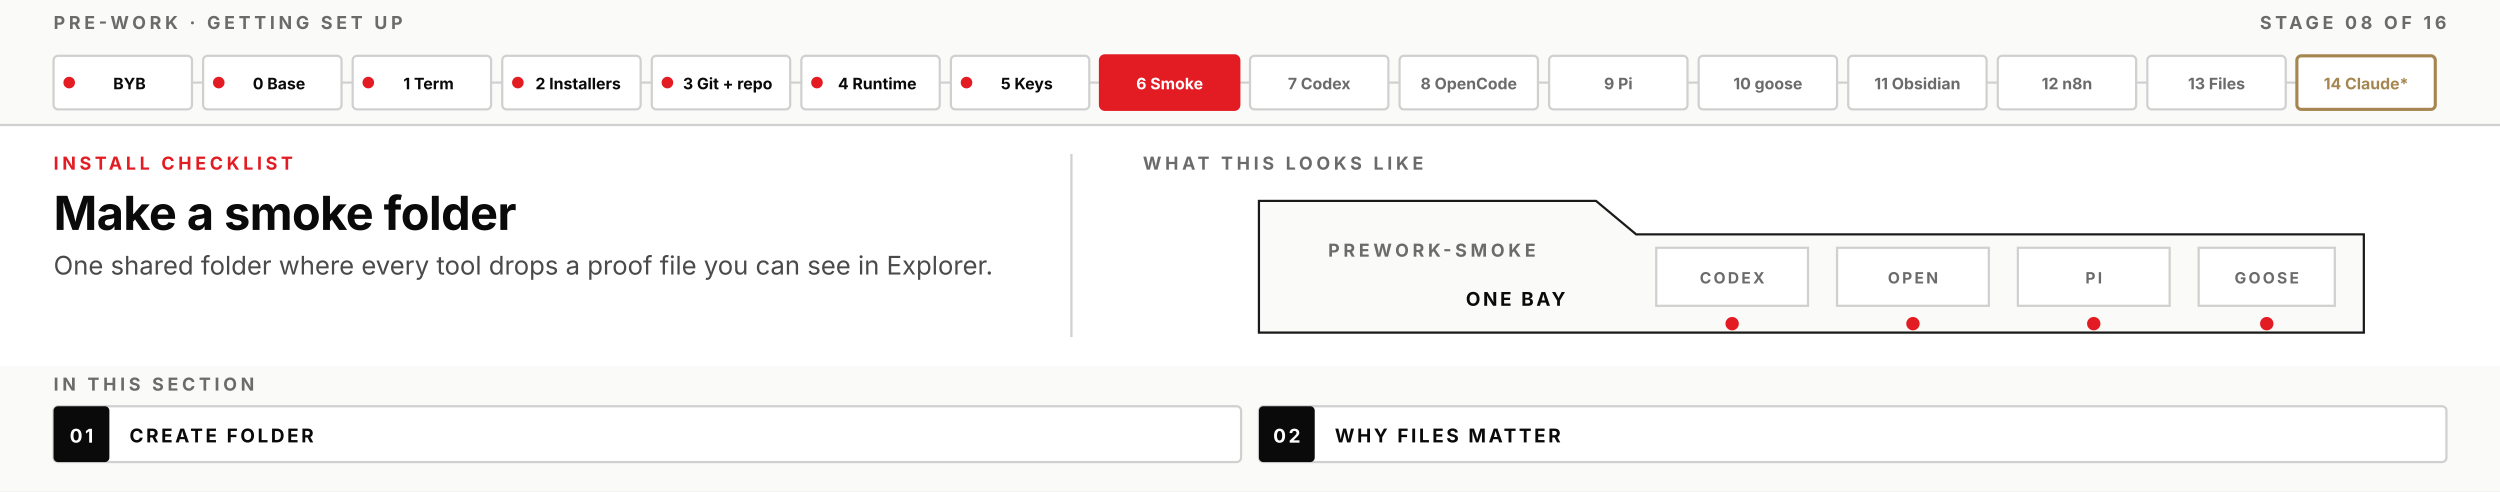
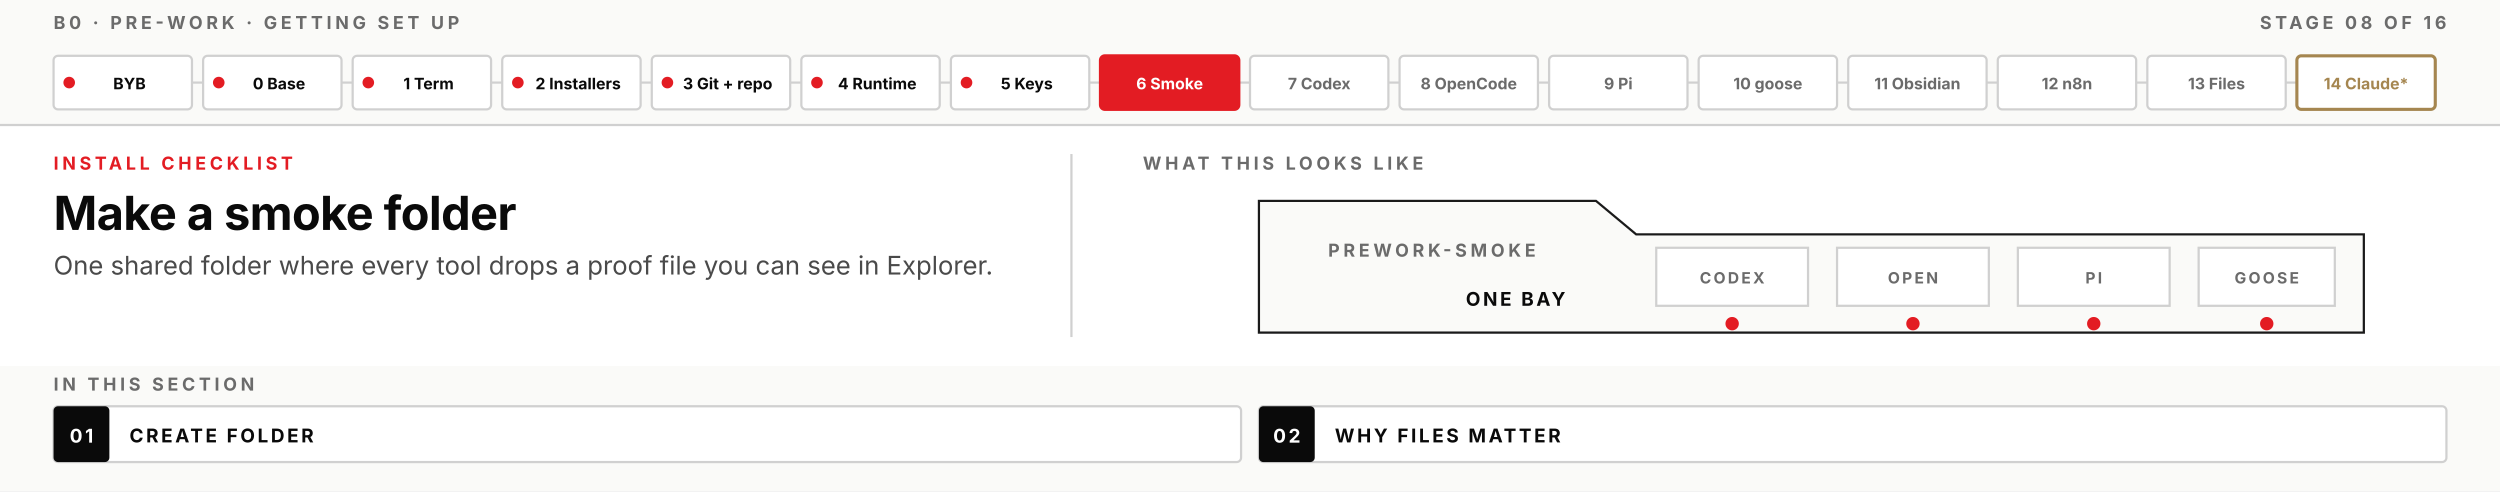
<svg xmlns="http://www.w3.org/2000/svg" viewBox="0 0 1120 220" role="img" aria-labelledby="title-install-pre-work-6-your-smoke-folder">
  <defs>
    <marker id="arrow" viewBox="0 0 8 8" refX="7" refY="4" markerWidth="6" markerHeight="6" orient="auto-start-reverse">
      <path d="M0 0 8 4 0 8Z" fill="#0A0A0A" />
    </marker>
    <marker id="arrow-red" viewBox="0 0 8 8" refX="7" refY="4" markerWidth="6" markerHeight="6" orient="auto-start-reverse">
      <path d="M0 0 8 4 0 8Z" fill="#E31C23" />
    </marker>
    <style>
      text { font-family: system-ui, "Inter", "Helvetica Neue", Arial, sans-serif; fill: #0A0A0A; }
      .micro { font-size: 8px; font-weight: 650; letter-spacing: 1.65px; }
      .tiny { font-size: 7px; font-weight: 650; letter-spacing: 1px; }
      .railtext { font-size: 7.1px; font-weight: 650; }
      .title { font-size: 21px; font-weight: 680; letter-spacing: -0.25px; }
      .purpose { font-size: 11.5px; font-weight: 430; fill: #4A4A4A; }
      .caption { font-size: 8.5px; font-weight: 650; letter-spacing: 1.15px; }
      .body { font-size: 9.5px; font-weight: 520; }
      .muted { fill: #6B6B6B; }
      .white { fill: #FFFFFF; }
      .red { fill: #E31C23; }
      .gold { fill: #A58650; }
      .line { fill: none; stroke: #0A0A0A; stroke-width: 1.35; vector-effect: non-scaling-stroke; }
      .hair { fill: none; stroke: #D0D0D0; stroke-width: 1; vector-effect: non-scaling-stroke; }
      .redline { fill: none; stroke: #E31C23; stroke-width: 1.4; vector-effect: non-scaling-stroke; }
      .goldline { fill: none; stroke: #A58650; stroke-width: 1.35; vector-effect: non-scaling-stroke; }
      .dash { stroke-dasharray: 5 4; }
    </style>
  </defs>
  <rect width="1120" height="220" fill="#FFFFFF" />
  <rect x="0" y="0" width="1120" height="56" fill="#FAFAF8" />
-   <text x="24" y="13" class="micro muted">PRE-WORK · GETTING SET UP</text>
+   <text x="24" y="13" class="micro muted">B0 · PRE-WORK · GETTING SET UP</text>
  <text x="1096" y="13" class="micro muted" text-anchor="end">STAGE 08 OF 16</text>
  <path d="M55 37H1060" class="hair" />
  <rect x="24" y="25" width="62" height="24" rx="2" fill="#FFFFFF" stroke="#D0D0D0" stroke-width="1" />
  <circle cx="31" cy="37" r="2.6" fill="#E31C23" />
  <text x="58" y="40" class="railtext" text-anchor="middle">BYB</text>
  <rect x="91" y="25" width="62" height="24" rx="2" fill="#FFFFFF" stroke="#D0D0D0" stroke-width="1" />
  <circle cx="98" cy="37" r="2.6" fill="#E31C23" />
  <text x="125" y="40" class="railtext" text-anchor="middle">0 Base</text>
  <rect x="158" y="25" width="62" height="24" rx="2" fill="#FFFFFF" stroke="#D0D0D0" stroke-width="1" />
  <circle cx="165" cy="37" r="2.6" fill="#E31C23" />
  <text x="192" y="40" class="railtext" text-anchor="middle">1 Term</text>
  <rect x="225" y="25" width="62" height="24" rx="2" fill="#FFFFFF" stroke="#D0D0D0" stroke-width="1" />
  <circle cx="232" cy="37" r="2.6" fill="#E31C23" />
  <text x="259" y="40" class="railtext" text-anchor="middle">2 Installers</text>
  <rect x="292" y="25" width="62" height="24" rx="2" fill="#FFFFFF" stroke="#D0D0D0" stroke-width="1" />
  <circle cx="299" cy="37" r="2.6" fill="#E31C23" />
  <text x="326" y="40" class="railtext" text-anchor="middle">3 Git + repo</text>
  <rect x="359" y="25" width="62" height="24" rx="2" fill="#FFFFFF" stroke="#D0D0D0" stroke-width="1" />
  <circle cx="366" cy="37" r="2.6" fill="#E31C23" />
  <text x="393" y="40" class="railtext" text-anchor="middle">4 Runtime</text>
  <rect x="426" y="25" width="62" height="24" rx="2" fill="#FFFFFF" stroke="#D0D0D0" stroke-width="1" />
  <circle cx="433" cy="37" r="2.6" fill="#E31C23" />
  <text x="460" y="40" class="railtext" text-anchor="middle">5 Keys</text>
  <rect x="493" y="25" width="62" height="24" rx="2" fill="#E31C23" stroke="#E31C23" stroke-width="1.4" />
  <text x="524" y="40" class="railtext white" text-anchor="middle">6 Smoke</text>
  <rect x="560" y="25" width="62" height="24" rx="2" fill="#FFFFFF" stroke="#D0D0D0" stroke-width="1" />
  <text x="591" y="40" class="railtext muted" text-anchor="middle">7 Codex</text>
  <rect x="627" y="25" width="62" height="24" rx="2" fill="#FFFFFF" stroke="#D0D0D0" stroke-width="1" />
  <text x="658" y="40" class="railtext muted" text-anchor="middle">8 OpenCode</text>
  <rect x="694" y="25" width="62" height="24" rx="2" fill="#FFFFFF" stroke="#D0D0D0" stroke-width="1" />
  <text x="725" y="40" class="railtext muted" text-anchor="middle">9 Pi</text>
  <rect x="761" y="25" width="62" height="24" rx="2" fill="#FFFFFF" stroke="#D0D0D0" stroke-width="1" />
  <text x="792" y="40" class="railtext muted" text-anchor="middle">10 goose</text>
  <rect x="828" y="25" width="62" height="24" rx="2" fill="#FFFFFF" stroke="#D0D0D0" stroke-width="1" />
  <text x="859" y="40" class="railtext muted" text-anchor="middle">11 Obsidian</text>
  <rect x="895" y="25" width="62" height="24" rx="2" fill="#FFFFFF" stroke="#D0D0D0" stroke-width="1" />
  <text x="926" y="40" class="railtext muted" text-anchor="middle">12 n8n</text>
  <rect x="962" y="25" width="62" height="24" rx="2" fill="#FFFFFF" stroke="#D0D0D0" stroke-width="1" />
  <text x="993" y="40" class="railtext muted" text-anchor="middle">13 Files</text>
  <rect x="1029" y="25" width="62" height="24" rx="2" fill="#FFFFFF" stroke="#A58650" stroke-width="1.4" />
  <text x="1060" y="40" class="railtext gold" text-anchor="middle">14 Claude*</text>
  <path d="M0 56H1120" class="hair" />
  <text x="24" y="76" class="micro red">INSTALL CHECKLIST</text>
  <text x="24" y="103" class="title">Make a smoke folder</text>
  <text x="24" y="123" class="purpose">One shared folder where every tool drops a proof file you can see in Explorer.</text>
  <path d="M480 69V151" class="hair" />
  <text x="512" y="76" class="micro muted">WHAT THIS LOOKS LIKE</text>
  <g aria-label="Shared smoke folder with four proof-file slots">
    <path d="M564 90H715L733 105H1059V149H564Z" fill="#FAFAF8" stroke="#1A1A1A" />
    <text x="595" y="115" class="micro muted">PREWORK-SMOKE</text>
    <rect x="742" y="111" width="68" height="26" fill="#FFFFFF" stroke="#D0D0D0" />
    <rect x="823" y="111" width="68" height="26" fill="#FFFFFF" stroke="#D0D0D0" />
    <rect x="904" y="111" width="68" height="26" fill="#FFFFFF" stroke="#D0D0D0" />
    <rect x="985" y="111" width="61" height="26" fill="#FFFFFF" stroke="#D0D0D0" />
    <text x="776" y="127" class="tiny muted" text-anchor="middle">CODEX</text>
    <text x="857" y="127" class="tiny muted" text-anchor="middle">OPEN</text>
    <text x="938" y="127" class="tiny muted" text-anchor="middle">PI</text>
    <text x="1015.5" y="127" class="tiny muted" text-anchor="middle">GOOSE</text>
    <circle cx="776" cy="145" r="3" fill="#E31C23" />
    <circle cx="857" cy="145" r="3" fill="#E31C23" />
    <circle cx="938" cy="145" r="3" fill="#E31C23" />
    <circle cx="1015.5" cy="145" r="3" fill="#E31C23" />
    <text x="679" y="137" class="caption" text-anchor="middle">ONE BAY</text>
  </g>
  <rect x="0" y="164" width="1120" height="56" fill="#FAFAF8" />
  <text x="24" y="175" class="micro muted">IN THIS SECTION</text>
  <rect x="24.00" y="182" width="532.00" height="25" rx="2" fill="#FFFFFF" stroke="#D0D0D0" />
  <rect x="24.00" y="182" width="25" height="25" rx="2" fill="#0A0A0A" />
  <text x="36.50" y="198.3" class="caption white" text-anchor="middle">01</text>
  <text x="58.00" y="198.2" class="caption">CREATE FOLDER</text>
  <rect x="564.00" y="182" width="532.00" height="25" rx="2" fill="#FFFFFF" stroke="#D0D0D0" />
  <rect x="564.00" y="182" width="25" height="25" rx="2" fill="#0A0A0A" />
  <text x="576.50" y="198.3" class="caption white" text-anchor="middle">02</text>
  <text x="598.00" y="198.2" class="caption">WHY FILES MATTER</text>
</svg>
